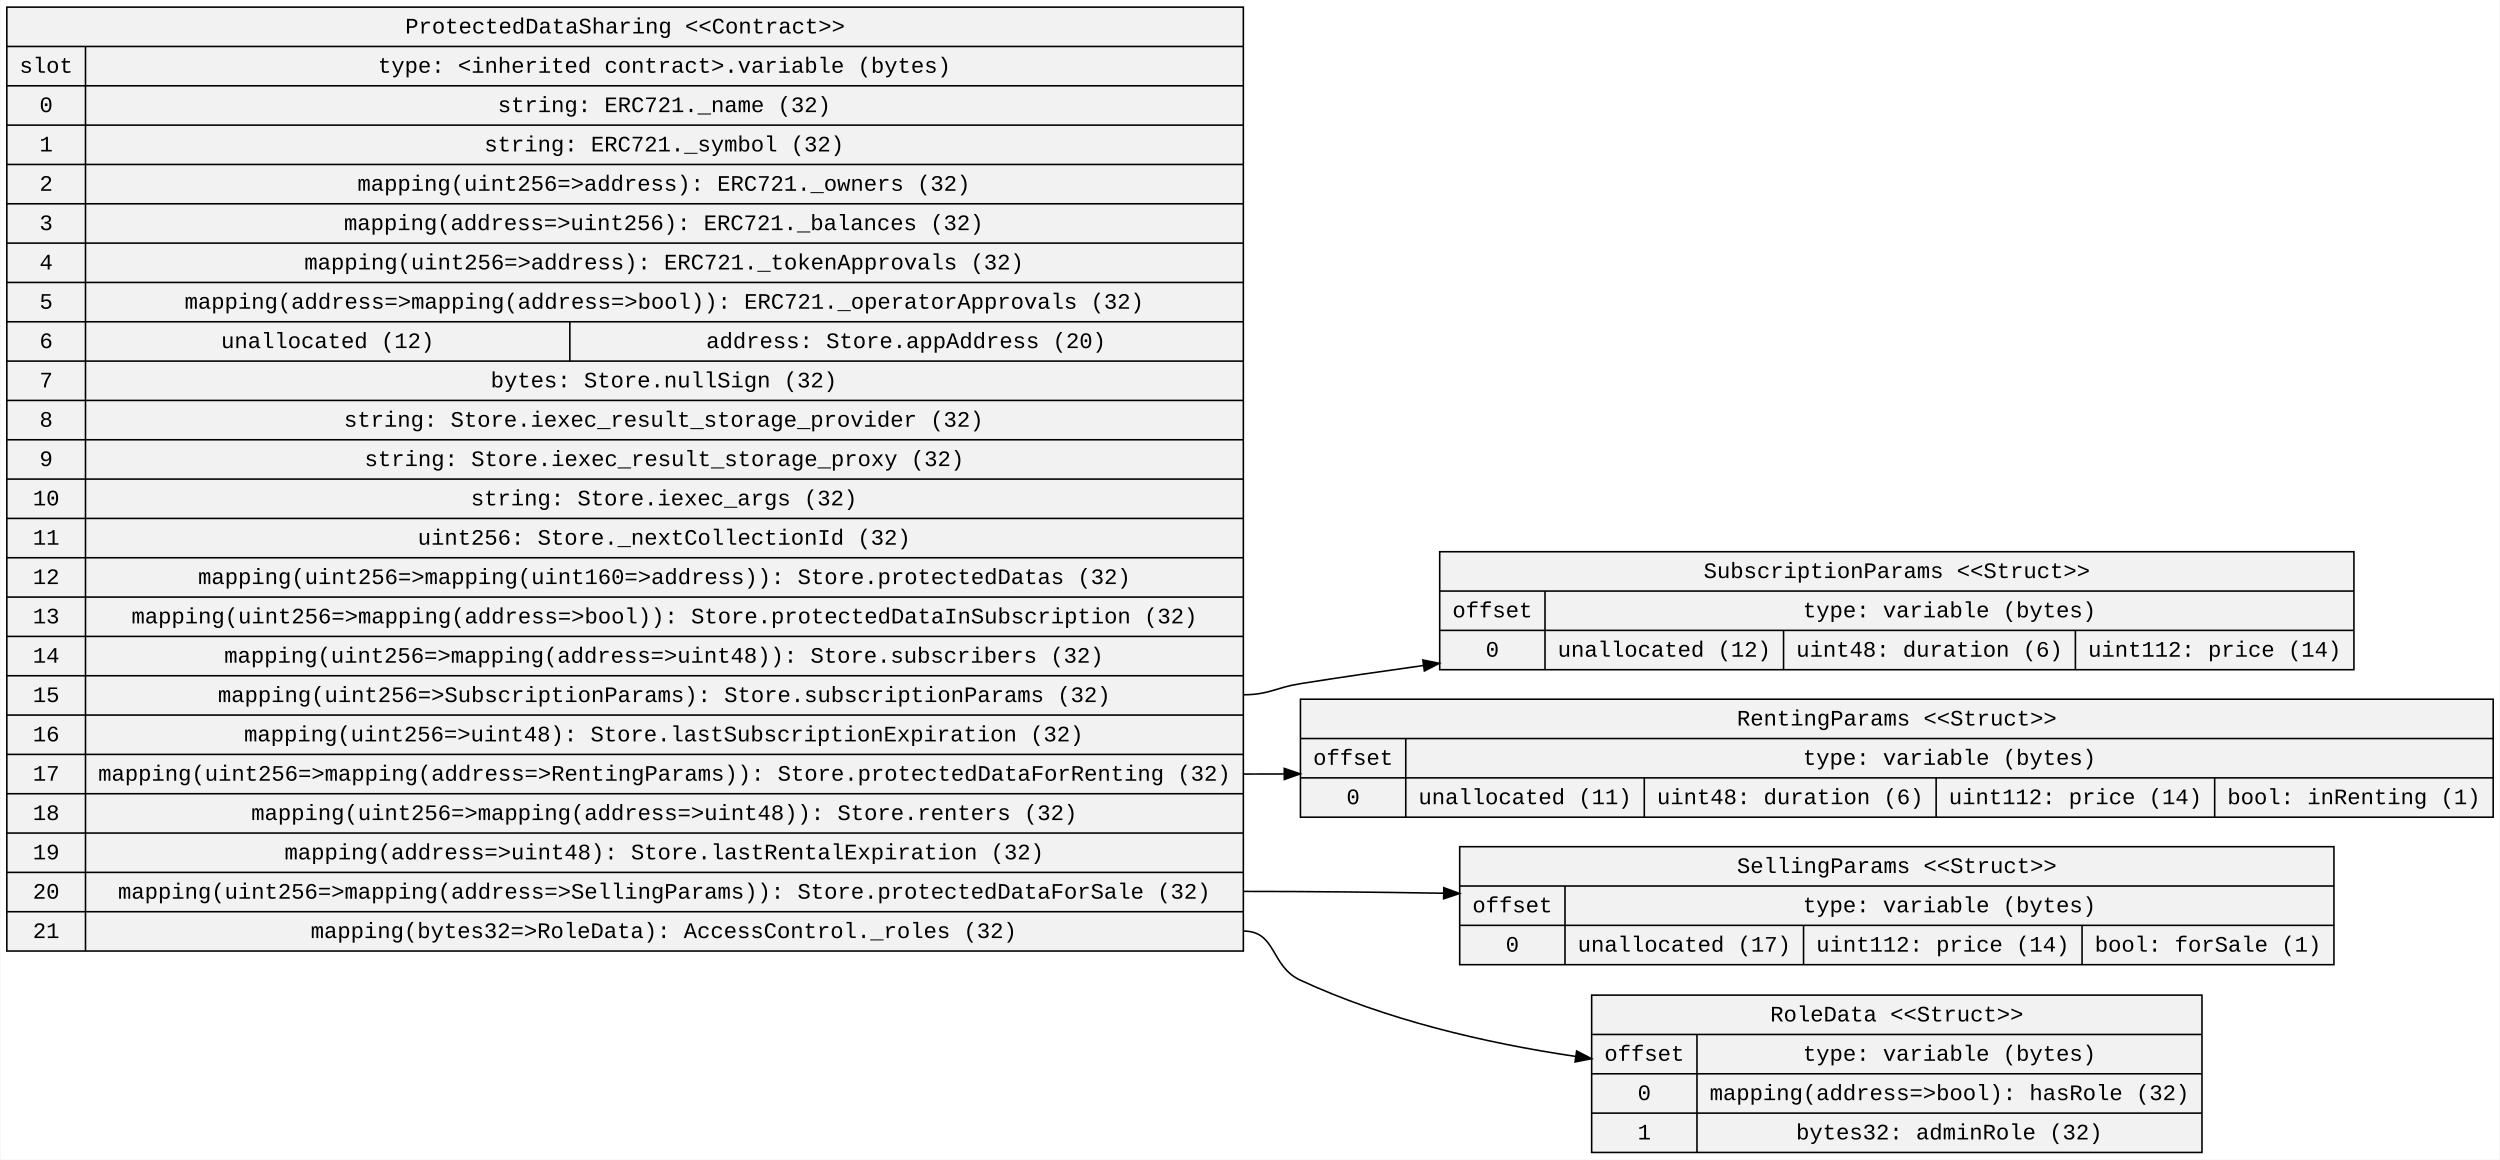
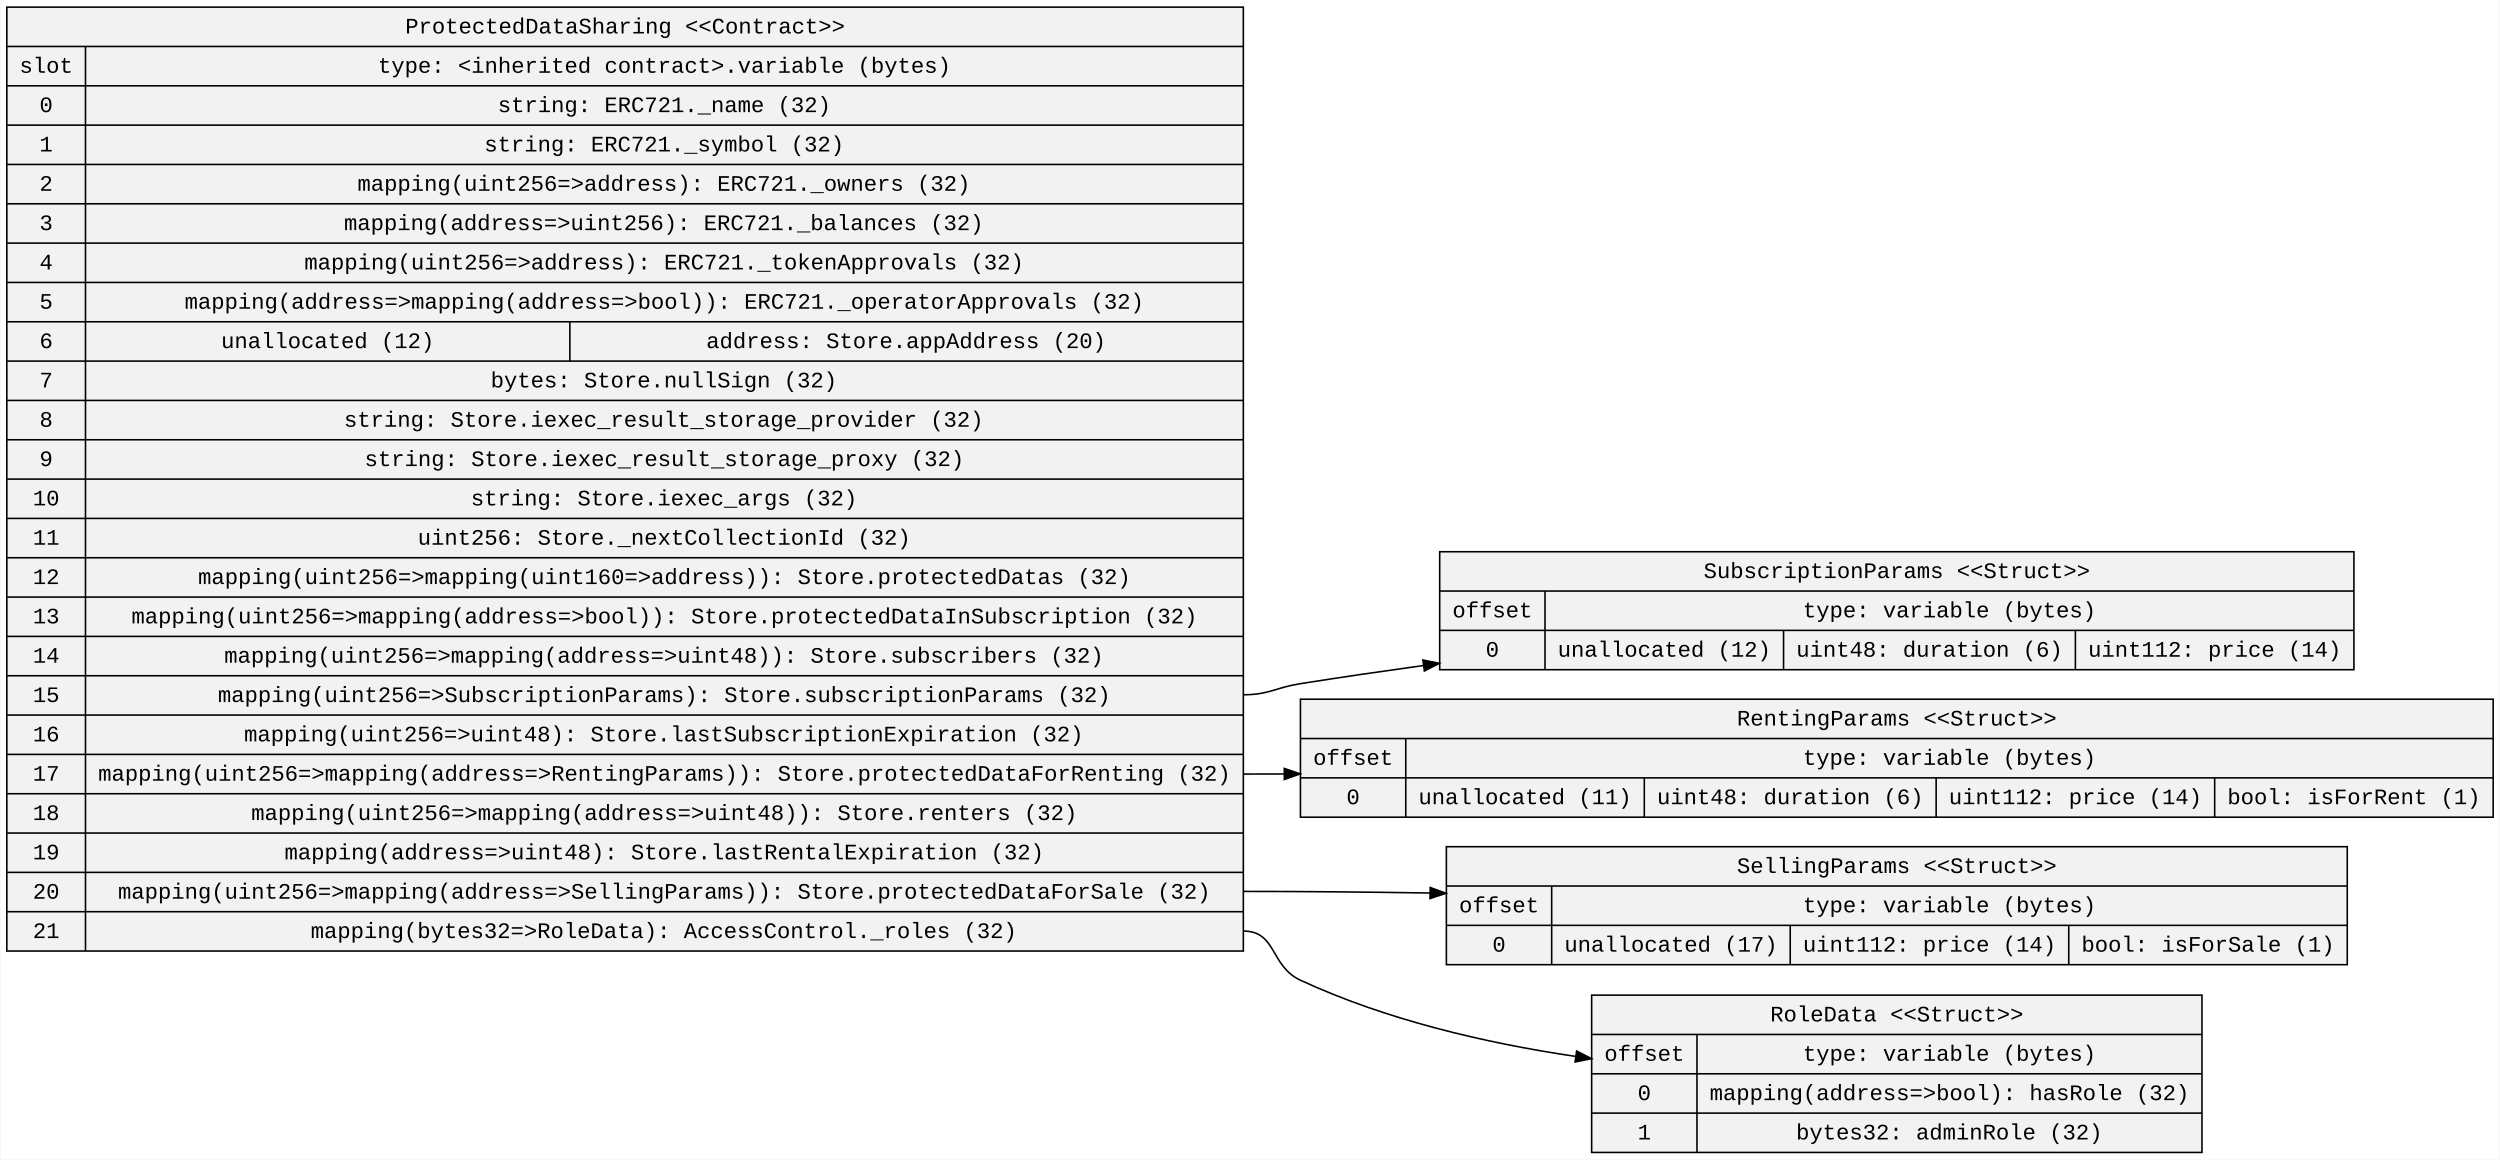
<svg xmlns="http://www.w3.org/2000/svg" width="1576pt" height="731pt" viewBox="0.00 0.00 1575.83 731.20">
  <g id="graph0" class="graph" transform="scale(1 1) rotate(0) translate(4 727.2)">
    <polygon fill="white" stroke="transparent" points="-4,4 -4,-727.2 1571.83,-727.2 1571.83,4 -4,4" />
    <g id="node1" class="node">
      <polygon fill="#f2f2f2" stroke="black" points="0,-127.5 0,-722.7 779.72,-722.7 779.72,-127.5 0,-127.5" />
      <text text-anchor="middle" x="389.86" y="-706.1" font-family="Courier New" font-size="14.00">ProtectedDataSharing &lt;&lt;Contract&gt;&gt;</text>
      <polyline fill="none" stroke="black" points="0,-697.9 779.72,-697.9 " />
      <text text-anchor="middle" x="24.8" y="-681.3" font-family="Courier New" font-size="14.00">slot</text>
      <polyline fill="none" stroke="black" points="0,-673.1 49.61,-673.1 " />
      <text text-anchor="middle" x="24.8" y="-656.5" font-family="Courier New" font-size="14.00">0</text>
      <polyline fill="none" stroke="black" points="0,-648.3 49.61,-648.3 " />
      <text text-anchor="middle" x="24.8" y="-631.7" font-family="Courier New" font-size="14.00">1</text>
      <polyline fill="none" stroke="black" points="0,-623.5 49.61,-623.5 " />
      <text text-anchor="middle" x="24.8" y="-606.9" font-family="Courier New" font-size="14.00">2</text>
      <polyline fill="none" stroke="black" points="0,-598.7 49.61,-598.7 " />
      <text text-anchor="middle" x="24.8" y="-582.1" font-family="Courier New" font-size="14.00">3</text>
      <polyline fill="none" stroke="black" points="0,-573.9 49.61,-573.9 " />
      <text text-anchor="middle" x="24.8" y="-557.3" font-family="Courier New" font-size="14.00">4</text>
      <polyline fill="none" stroke="black" points="0,-549.1 49.61,-549.1 " />
      <text text-anchor="middle" x="24.8" y="-532.5" font-family="Courier New" font-size="14.00">5</text>
      <polyline fill="none" stroke="black" points="0,-524.3 49.61,-524.3 " />
      <text text-anchor="middle" x="24.8" y="-507.7" font-family="Courier New" font-size="14.00">6</text>
      <polyline fill="none" stroke="black" points="0,-499.5 49.61,-499.5 " />
      <text text-anchor="middle" x="24.8" y="-482.9" font-family="Courier New" font-size="14.00">7</text>
      <polyline fill="none" stroke="black" points="0,-474.7 49.61,-474.7 " />
      <text text-anchor="middle" x="24.8" y="-458.1" font-family="Courier New" font-size="14.00">8</text>
      <polyline fill="none" stroke="black" points="0,-449.9 49.61,-449.9 " />
      <text text-anchor="middle" x="24.8" y="-433.3" font-family="Courier New" font-size="14.00">9</text>
      <polyline fill="none" stroke="black" points="0,-425.1 49.61,-425.1 " />
      <text text-anchor="middle" x="24.8" y="-408.5" font-family="Courier New" font-size="14.00">10</text>
      <polyline fill="none" stroke="black" points="0,-400.3 49.61,-400.3 " />
      <text text-anchor="middle" x="24.8" y="-383.7" font-family="Courier New" font-size="14.00">11</text>
      <polyline fill="none" stroke="black" points="0,-375.5 49.61,-375.5 " />
      <text text-anchor="middle" x="24.8" y="-358.9" font-family="Courier New" font-size="14.00">12</text>
      <polyline fill="none" stroke="black" points="0,-350.7 49.61,-350.7 " />
      <text text-anchor="middle" x="24.8" y="-334.1" font-family="Courier New" font-size="14.00">13</text>
      <polyline fill="none" stroke="black" points="0,-325.9 49.61,-325.9 " />
      <text text-anchor="middle" x="24.8" y="-309.3" font-family="Courier New" font-size="14.00">14</text>
      <polyline fill="none" stroke="black" points="0,-301.1 49.61,-301.1 " />
      <text text-anchor="middle" x="24.8" y="-284.5" font-family="Courier New" font-size="14.00">15</text>
      <polyline fill="none" stroke="black" points="0,-276.3 49.61,-276.3 " />
      <text text-anchor="middle" x="24.8" y="-259.7" font-family="Courier New" font-size="14.00">16</text>
      <polyline fill="none" stroke="black" points="0,-251.5 49.61,-251.5 " />
      <text text-anchor="middle" x="24.8" y="-234.9" font-family="Courier New" font-size="14.00">17</text>
      <polyline fill="none" stroke="black" points="0,-226.7 49.61,-226.7 " />
      <text text-anchor="middle" x="24.8" y="-210.1" font-family="Courier New" font-size="14.00">18</text>
      <polyline fill="none" stroke="black" points="0,-201.9 49.61,-201.9 " />
      <text text-anchor="middle" x="24.8" y="-185.3" font-family="Courier New" font-size="14.00">19</text>
      <polyline fill="none" stroke="black" points="0,-177.1 49.61,-177.1 " />
      <text text-anchor="middle" x="24.8" y="-160.5" font-family="Courier New" font-size="14.00">20</text>
      <polyline fill="none" stroke="black" points="0,-152.3 49.61,-152.3 " />
      <text text-anchor="middle" x="24.8" y="-135.7" font-family="Courier New" font-size="14.00">21</text>
      <polyline fill="none" stroke="black" points="49.61,-127.5 49.61,-697.9 " />
      <text text-anchor="middle" x="414.66" y="-681.3" font-family="Courier New" font-size="14.00">type: &lt;inherited contract&gt;.variable (bytes)</text>
      <polyline fill="none" stroke="black" points="49.61,-673.1 779.72,-673.1 " />
      <text text-anchor="middle" x="414.62" y="-656.5" font-family="Courier New" font-size="14.00">string: ERC721._name (32)</text>
      <polyline fill="none" stroke="black" points="49.61,-648.3 779.72,-648.3 " />
      <text text-anchor="middle" x="414.52" y="-631.7" font-family="Courier New" font-size="14.00">string: ERC721._symbol (32)</text>
      <polyline fill="none" stroke="black" points="49.61,-623.5 779.72,-623.5 " />
      <text text-anchor="middle" x="414.34" y="-606.9" font-family="Courier New" font-size="14.00">mapping(uint256=&gt;address): ERC721._owners (32)</text>
      <polyline fill="none" stroke="black" points="49.61,-598.7 779.72,-598.7 " />
      <text text-anchor="middle" x="414.24" y="-582.1" font-family="Courier New" font-size="14.00">mapping(address=&gt;uint256): ERC721._balances (32)</text>
      <polyline fill="none" stroke="black" points="49.61,-573.9 779.72,-573.9 " />
      <text text-anchor="middle" x="414.44" y="-557.3" font-family="Courier New" font-size="14.00">mapping(uint256=&gt;address): ERC721._tokenApprovals (32)</text>
      <polyline fill="none" stroke="black" points="49.61,-549.1 779.72,-549.1 " />
      <text text-anchor="middle" x="414.55" y="-532.5" font-family="Courier New" font-size="14.00">mapping(address=&gt;mapping(address=&gt;bool)): ERC721._operatorApprovals (32)</text>
      <polyline fill="none" stroke="black" points="49.61,-524.3 779.72,-524.3 " />
      <text text-anchor="middle" x="202.32" y="-507.7" font-family="Courier New" font-size="14.00">unallocated (12)</text>
      <polyline fill="none" stroke="black" points="355.03,-499.5 355.03,-524.3 " />
      <text text-anchor="middle" x="567.05" y="-507.7" font-family="Courier New" font-size="14.00">address: Store.appAddress (20)</text>
      <polyline fill="none" stroke="black" points="49.61,-499.5 779.72,-499.5 " />
      <text text-anchor="middle" x="414.32" y="-482.9" font-family="Courier New" font-size="14.00">bytes: Store.nullSign (32)</text>
      <polyline fill="none" stroke="black" points="49.61,-474.7 779.72,-474.7 " />
      <text text-anchor="middle" x="414.24" y="-458.1" font-family="Courier New" font-size="14.00">string: Store.iexec_result_storage_provider (32)</text>
      <polyline fill="none" stroke="black" points="49.61,-449.9 779.72,-449.9 " />
      <text text-anchor="middle" x="414.64" y="-433.3" font-family="Courier New" font-size="14.00">string: Store.iexec_result_storage_proxy (32)</text>
      <polyline fill="none" stroke="black" points="49.61,-425.1 779.72,-425.1 " />
      <text text-anchor="middle" x="414.43" y="-408.5" font-family="Courier New" font-size="14.00">string: Store.iexec_args (32)</text>
      <polyline fill="none" stroke="black" points="49.61,-400.3 779.72,-400.3 " />
      <text text-anchor="middle" x="414.53" y="-383.7" font-family="Courier New" font-size="14.00">uint256: Store._nextCollectionId (32)</text>
      <polyline fill="none" stroke="black" points="49.61,-375.5 779.72,-375.5 " />
      <text text-anchor="middle" x="414.65" y="-358.9" font-family="Courier New" font-size="14.00">mapping(uint256=&gt;mapping(uint160=&gt;address)): Store.protectedDatas (32)</text>
      <polyline fill="none" stroke="black" points="49.61,-350.7 779.72,-350.7 " />
      <text text-anchor="middle" x="414.66" y="-334.1" font-family="Courier New" font-size="14.00">mapping(uint256=&gt;mapping(address=&gt;bool)): Store.protectedDataInSubscription (32)</text>
      <polyline fill="none" stroke="black" points="49.61,-325.9 779.72,-325.9 " />
      <text text-anchor="middle" x="414.35" y="-309.3" font-family="Courier New" font-size="14.00">mapping(uint256=&gt;mapping(address=&gt;uint48)): Store.subscribers (32)</text>
      <polyline fill="none" stroke="black" points="49.61,-301.1 779.72,-301.1 " />
      <text text-anchor="middle" x="414.55" y="-284.5" font-family="Courier New" font-size="14.00">mapping(uint256=&gt;SubscriptionParams): Store.subscriptionParams (32)</text>
      <polyline fill="none" stroke="black" points="49.61,-276.3 779.72,-276.3 " />
      <text text-anchor="middle" x="414.25" y="-259.7" font-family="Courier New" font-size="14.00">mapping(uint256=&gt;uint48): Store.lastSubscriptionExpiration (32)</text>
      <polyline fill="none" stroke="black" points="49.61,-251.5 779.72,-251.5 " />
      <text text-anchor="middle" x="414.66" y="-234.9" font-family="Courier New" font-size="14.00">mapping(uint256=&gt;mapping(address=&gt;RentingParams)): Store.protectedDataForRenting (32)</text>
      <polyline fill="none" stroke="black" points="49.61,-226.7 779.72,-226.7 " />
      <text text-anchor="middle" x="414.55" y="-210.1" font-family="Courier New" font-size="14.00">mapping(uint256=&gt;mapping(address=&gt;uint48)): Store.renters (32)</text>
      <polyline fill="none" stroke="black" points="49.61,-201.9 779.72,-201.9 " />
      <text text-anchor="middle" x="414.54" y="-185.3" font-family="Courier New" font-size="14.00">mapping(address=&gt;uint48): Store.lastRentalExpiration (32)</text>
      <polyline fill="none" stroke="black" points="49.61,-177.1 779.72,-177.1 " />
      <text text-anchor="middle" x="414.56" y="-160.5" font-family="Courier New" font-size="14.00">mapping(uint256=&gt;mapping(address=&gt;SellingParams)): Store.protectedDataForSale (32)</text>
      <polyline fill="none" stroke="black" points="49.61,-152.3 779.72,-152.3 " />
      <text text-anchor="middle" x="414.24" y="-135.7" font-family="Courier New" font-size="14.00">mapping(bytes32=&gt;RoleData): AccessControl._roles (32)</text>
    </g>
    <g id="node2" class="node">
      <polygon fill="#f2f2f2" stroke="black" points="903.53,-304.9 903.53,-379.3 1480.02,-379.3 1480.02,-304.9 903.53,-304.9" />
      <text text-anchor="middle" x="1191.78" y="-362.7" font-family="Courier New" font-size="14.00">SubscriptionParams &lt;&lt;Struct&gt;&gt;</text>
      <polyline fill="none" stroke="black" points="903.53,-354.5 1480.02,-354.5 " />
      <text text-anchor="middle" x="936.74" y="-337.9" font-family="Courier New" font-size="14.00">offset</text>
      <polyline fill="none" stroke="black" points="903.53,-329.7 969.94,-329.7 " />
      <text text-anchor="middle" x="936.74" y="-313.1" font-family="Courier New" font-size="14.00">0</text>
      <polyline fill="none" stroke="black" points="969.94,-304.9 969.94,-354.5 " />
      <text text-anchor="middle" x="1224.98" y="-337.9" font-family="Courier New" font-size="14.00">type: variable (bytes)</text>
      <polyline fill="none" stroke="black" points="969.94,-329.7 1480.02,-329.7 " />
      <text text-anchor="middle" x="1045.15" y="-313.1" font-family="Courier New" font-size="14.00">unallocated (12)</text>
      <polyline fill="none" stroke="black" points="1120.36,-304.9 1120.36,-329.7 " />
      <text text-anchor="middle" x="1212.38" y="-313.1" font-family="Courier New" font-size="14.00">uint48: duration (6)</text>
      <polyline fill="none" stroke="black" points="1304.39,-304.9 1304.39,-329.7 " />
      <text text-anchor="middle" x="1392.21" y="-313.1" font-family="Courier New" font-size="14.00">uint112: price (14)</text>
    </g>
    <g id="edge1" class="edge">
      <path fill="none" stroke="black" d="M779.72,-289.1C796.02,-289.1 799.62,-293.55 815.72,-296.1 840.86,-300.08 866.99,-303.91 893.24,-307.54" />
      <polygon fill="black" stroke="black" points="892.92,-311.03 903.3,-308.93 893.87,-304.1 892.92,-311.03" />
    </g>
    <g id="node3" class="node">
      <polygon fill="#f2f2f2" stroke="black" points="815.72,-211.9 815.72,-286.3 1567.83,-286.3 1567.83,-211.9 815.72,-211.9" />
      <text text-anchor="middle" x="1191.78" y="-269.7" font-family="Courier New" font-size="14.00">RentingParams &lt;&lt;Struct&gt;&gt;</text>
      <polyline fill="none" stroke="black" points="815.72,-261.5 1567.83,-261.5 " />
      <text text-anchor="middle" x="848.93" y="-244.9" font-family="Courier New" font-size="14.00">offset</text>
      <polyline fill="none" stroke="black" points="815.72,-236.7 882.13,-236.7 " />
      <text text-anchor="middle" x="848.93" y="-220.1" font-family="Courier New" font-size="14.00">0</text>
      <polyline fill="none" stroke="black" points="882.13,-211.9 882.13,-261.5 " />
      <text text-anchor="middle" x="1224.98" y="-244.9" font-family="Courier New" font-size="14.00">type: variable (bytes)</text>
      <polyline fill="none" stroke="black" points="882.13,-236.7 1567.83,-236.7 " />
      <text text-anchor="middle" x="957.34" y="-220.1" font-family="Courier New" font-size="14.00">unallocated (11)</text>
      <polyline fill="none" stroke="black" points="1032.55,-211.9 1032.55,-236.7 " />
      <text text-anchor="middle" x="1124.57" y="-220.1" font-family="Courier New" font-size="14.00">uint48: duration (6)</text>
      <polyline fill="none" stroke="black" points="1216.58,-211.9 1216.58,-236.7 " />
      <text text-anchor="middle" x="1304.39" y="-220.1" font-family="Courier New" font-size="14.00">uint112: price (14)</text>
      <polyline fill="none" stroke="black" points="1392.21,-211.9 1392.21,-236.7 " />
-       <text text-anchor="middle" x="1480.02" y="-220.1" font-family="Courier New" font-size="14.00">bool: inRenting (1)</text>
+       <text text-anchor="middle" x="1480.02" y="-220.1" font-family="Courier New" font-size="14.00">bool: isForRent (1)</text>
    </g>
    <g id="edge2" class="edge">
      <path fill="none" stroke="black" d="M779.72,-239.1C788.19,-239.1 796.75,-239.12 805.39,-239.16" />
      <polygon fill="black" stroke="black" points="805.53,-242.66 815.55,-239.22 805.57,-235.66 805.53,-242.66" />
    </g>
    <g id="node4" class="node">
-       <polygon fill="#f2f2f2" stroke="black" points="916.14,-118.9 916.14,-193.3 1467.42,-193.3 1467.42,-118.9 916.14,-118.9" />
+       <polygon fill="#f2f2f2" stroke="black" points="907.74,-118.9 907.74,-193.3 1475.82,-193.3 1475.82,-118.9 907.74,-118.9" />
      <text text-anchor="middle" x="1191.78" y="-176.7" font-family="Courier New" font-size="14.00">SellingParams &lt;&lt;Struct&gt;&gt;</text>
-       <polyline fill="none" stroke="black" points="916.14,-168.5 1467.42,-168.5 " />
-       <text text-anchor="middle" x="949.34" y="-151.9" font-family="Courier New" font-size="14.00">offset</text>
-       <polyline fill="none" stroke="black" points="916.14,-143.7 982.54,-143.7 " />
-       <text text-anchor="middle" x="949.34" y="-127.1" font-family="Courier New" font-size="14.00">0</text>
-       <polyline fill="none" stroke="black" points="982.54,-118.9 982.54,-168.5 " />
+       <polyline fill="none" stroke="black" points="907.74,-168.5 1475.82,-168.5 " />
+       <text text-anchor="middle" x="940.94" y="-151.9" font-family="Courier New" font-size="14.00">offset</text>
+       <polyline fill="none" stroke="black" points="907.74,-143.7 974.14,-143.7 " />
+       <text text-anchor="middle" x="940.94" y="-127.1" font-family="Courier New" font-size="14.00">0</text>
+       <polyline fill="none" stroke="black" points="974.14,-118.9 974.14,-168.5 " />
      <text text-anchor="middle" x="1224.98" y="-151.9" font-family="Courier New" font-size="14.00">type: variable (bytes)</text>
-       <polyline fill="none" stroke="black" points="982.54,-143.7 1467.42,-143.7 " />
-       <text text-anchor="middle" x="1057.76" y="-127.1" font-family="Courier New" font-size="14.00">unallocated (17)</text>
-       <polyline fill="none" stroke="black" points="1132.97,-118.9 1132.97,-143.7 " />
-       <text text-anchor="middle" x="1220.78" y="-127.1" font-family="Courier New" font-size="14.00">uint112: price (14)</text>
-       <polyline fill="none" stroke="black" points="1308.59,-118.9 1308.59,-143.7 " />
-       <text text-anchor="middle" x="1388" y="-127.1" font-family="Courier New" font-size="14.00">bool: forSale (1)</text>
+       <polyline fill="none" stroke="black" points="974.14,-143.7 1475.82,-143.7 " />
+       <text text-anchor="middle" x="1049.35" y="-127.1" font-family="Courier New" font-size="14.00">unallocated (17)</text>
+       <polyline fill="none" stroke="black" points="1124.57,-118.9 1124.57,-143.7 " />
+       <text text-anchor="middle" x="1212.38" y="-127.1" font-family="Courier New" font-size="14.00">uint112: price (14)</text>
+       <polyline fill="none" stroke="black" points="1300.19,-118.9 1300.19,-143.7 " />
+       <text text-anchor="middle" x="1388" y="-127.1" font-family="Courier New" font-size="14.00">bool: isForSale (1)</text>
    </g>
    <g id="edge3" class="edge">
-       <path fill="none" stroke="black" d="M779.72,-165.1C820.53,-165.1 863.61,-164.65 905.91,-163.95" />
-       <polygon fill="black" stroke="black" points="906.13,-167.45 916.07,-163.78 906.01,-160.45 906.13,-167.45" />
+       <path fill="none" stroke="black" d="M779.72,-165.1C817.81,-165.1 857.87,-164.71 897.43,-164.09" />
+       <polygon fill="black" stroke="black" points="897.54,-167.59 907.48,-163.93 897.43,-160.59 897.54,-167.59" />
    </g>
    <g id="node5" class="node">
      <polygon fill="#f2f2f2" stroke="black" points="999.35,-0.5 999.35,-99.7 1384.21,-99.7 1384.21,-0.5 999.35,-0.5" />
      <text text-anchor="middle" x="1191.78" y="-83.1" font-family="Courier New" font-size="14.00">RoleData &lt;&lt;Struct&gt;&gt;</text>
      <polyline fill="none" stroke="black" points="999.35,-74.9 1384.21,-74.9 " />
      <text text-anchor="middle" x="1032.55" y="-58.3" font-family="Courier New" font-size="14.00">offset</text>
      <polyline fill="none" stroke="black" points="999.35,-50.1 1065.76,-50.1 " />
      <text text-anchor="middle" x="1032.55" y="-33.5" font-family="Courier New" font-size="14.00">0</text>
      <polyline fill="none" stroke="black" points="999.35,-25.3 1065.76,-25.3 " />
      <text text-anchor="middle" x="1032.55" y="-8.7" font-family="Courier New" font-size="14.00">1</text>
      <polyline fill="none" stroke="black" points="1065.76,-0.5 1065.76,-74.9 " />
      <text text-anchor="middle" x="1224.98" y="-58.3" font-family="Courier New" font-size="14.00">type: variable (bytes)</text>
      <polyline fill="none" stroke="black" points="1065.76,-50.1 1384.21,-50.1 " />
      <text text-anchor="middle" x="1224.98" y="-33.5" font-family="Courier New" font-size="14.00">mapping(address=&gt;bool): hasRole (32)</text>
      <polyline fill="none" stroke="black" points="1065.76,-25.3 1384.21,-25.3 " />
      <text text-anchor="middle" x="1224.87" y="-8.7" font-family="Courier New" font-size="14.00">bytes32: adminRole (32)</text>
    </g>
    <g id="edge4" class="edge">
      <path fill="none" stroke="black" d="M779.72,-140.1C800.84,-140.1 796.56,-117.97 815.72,-109.1 869.3,-84.3 931.3,-69.63 989.27,-61.04" />
      <polygon fill="black" stroke="black" points="989.88,-64.49 999.28,-59.61 988.89,-57.56 989.88,-64.49" />
    </g>
  </g>
</svg>
